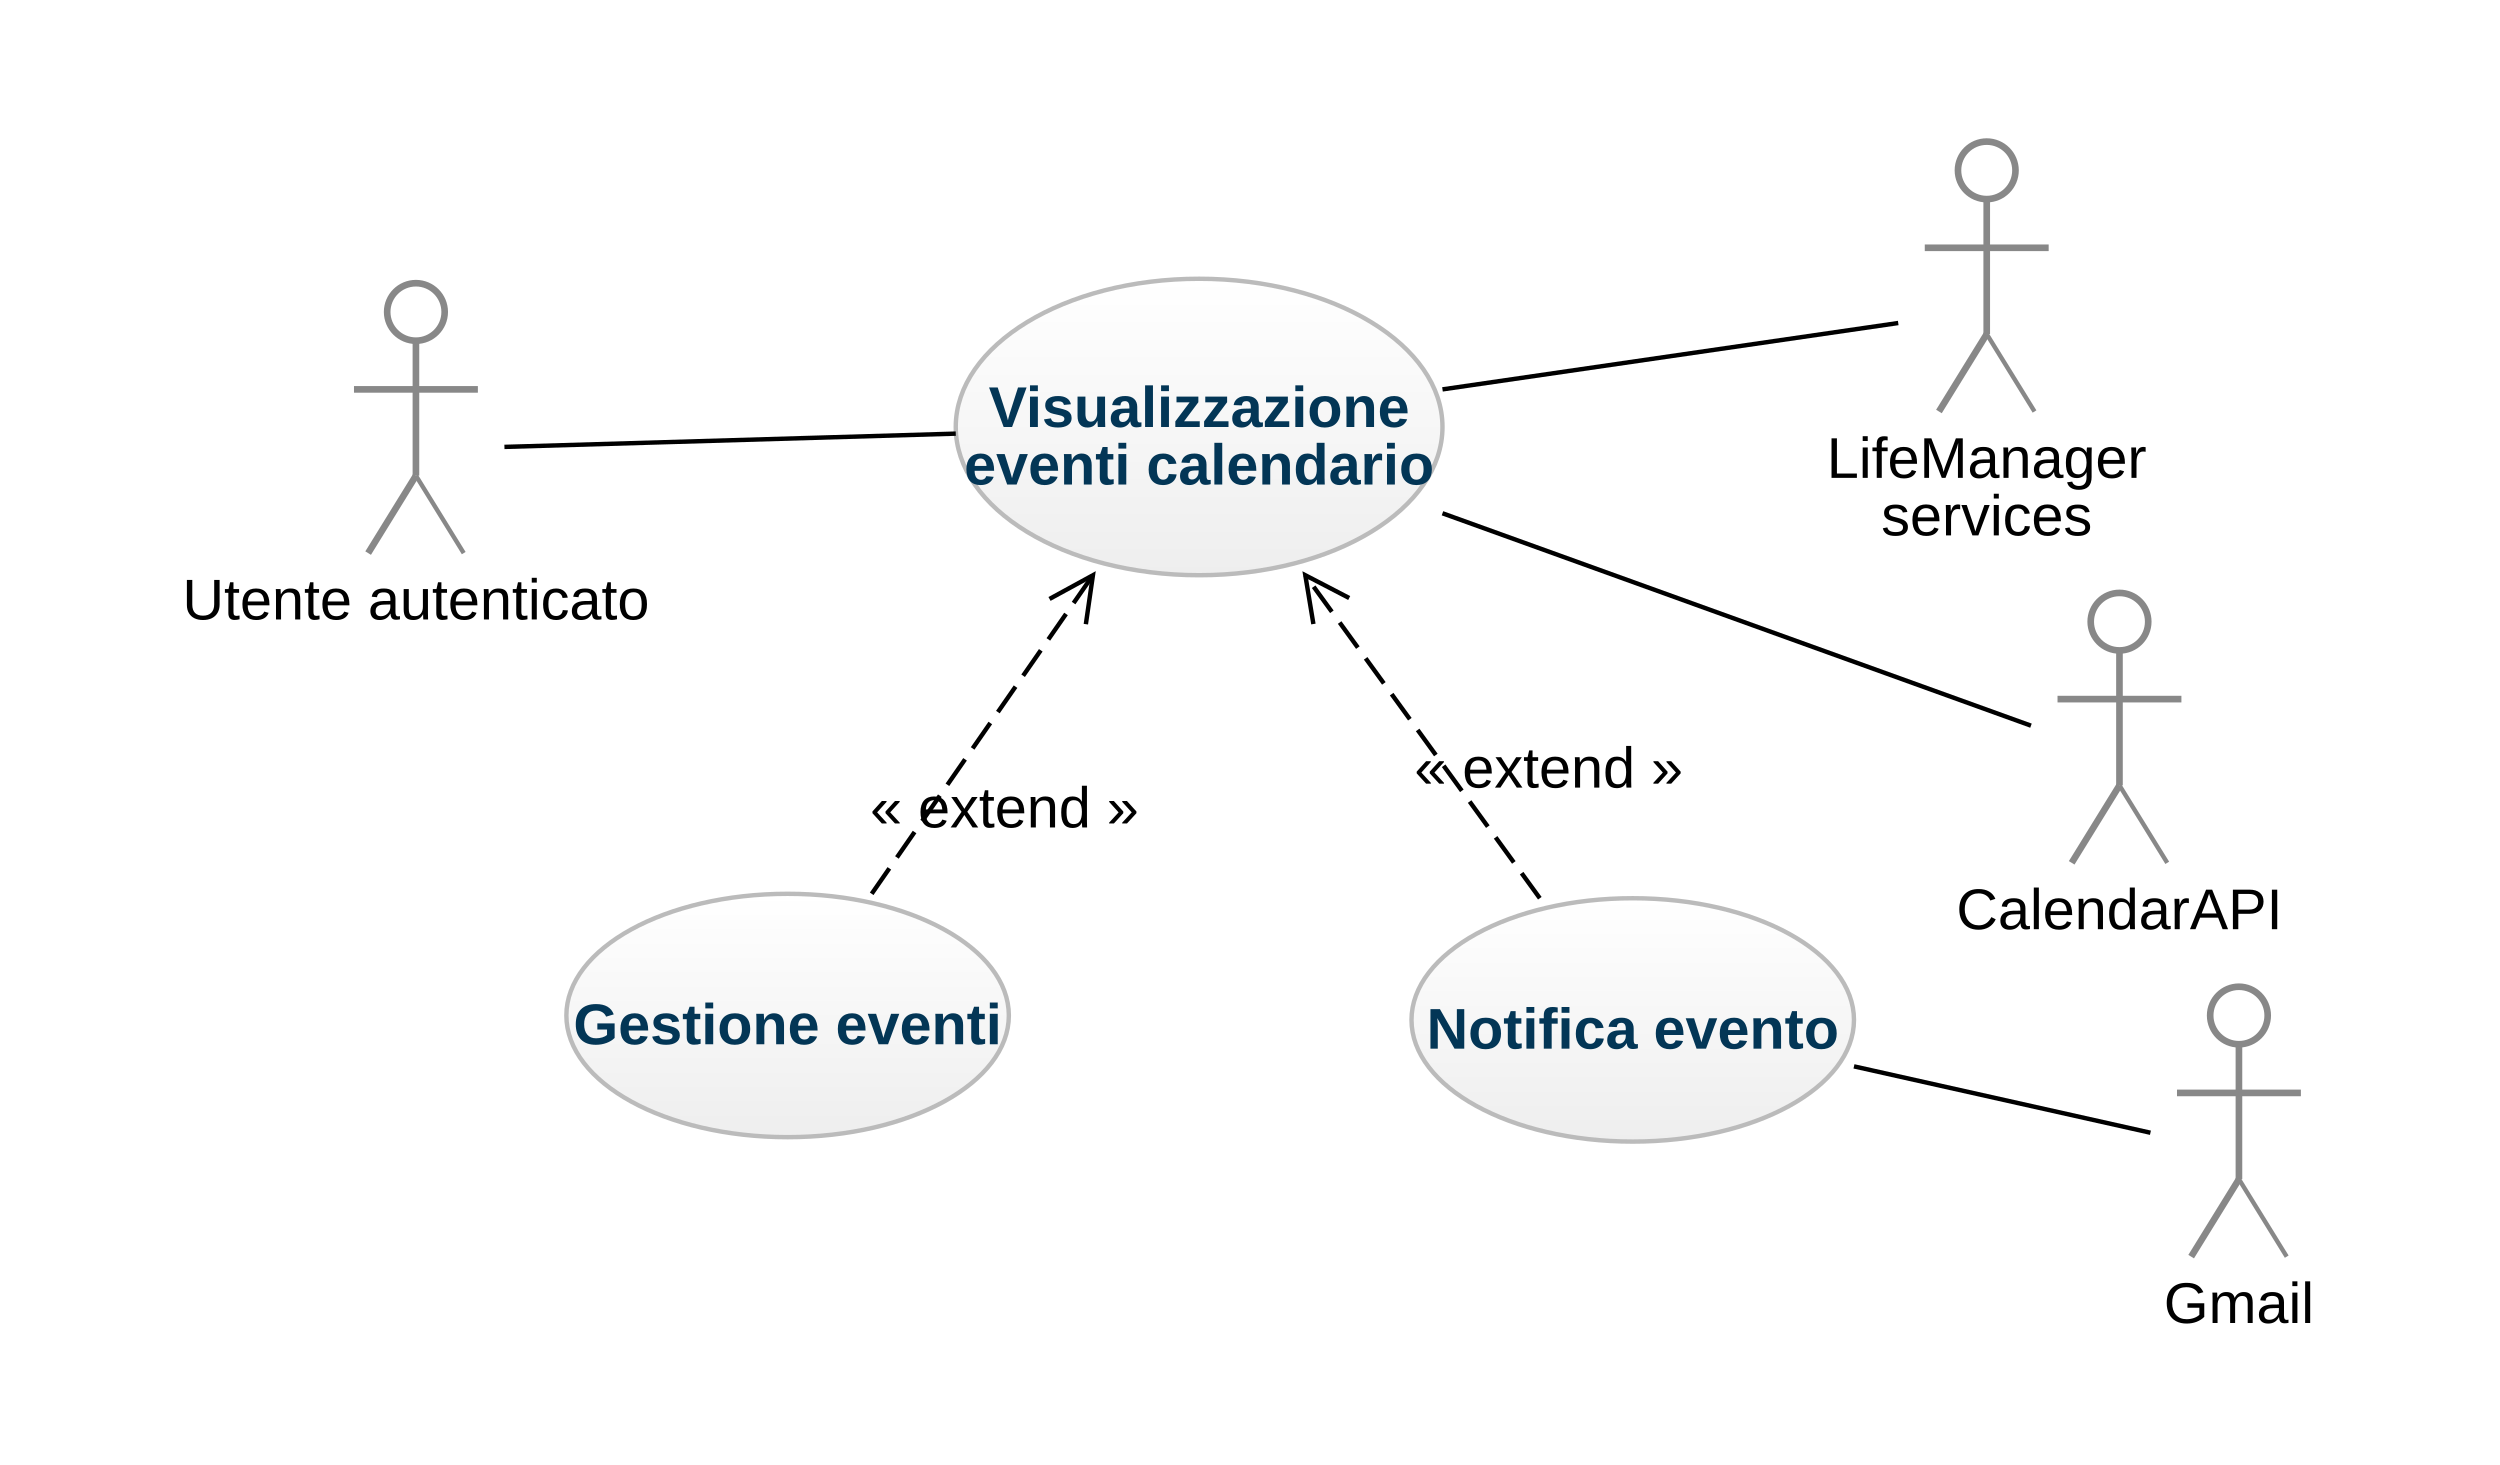
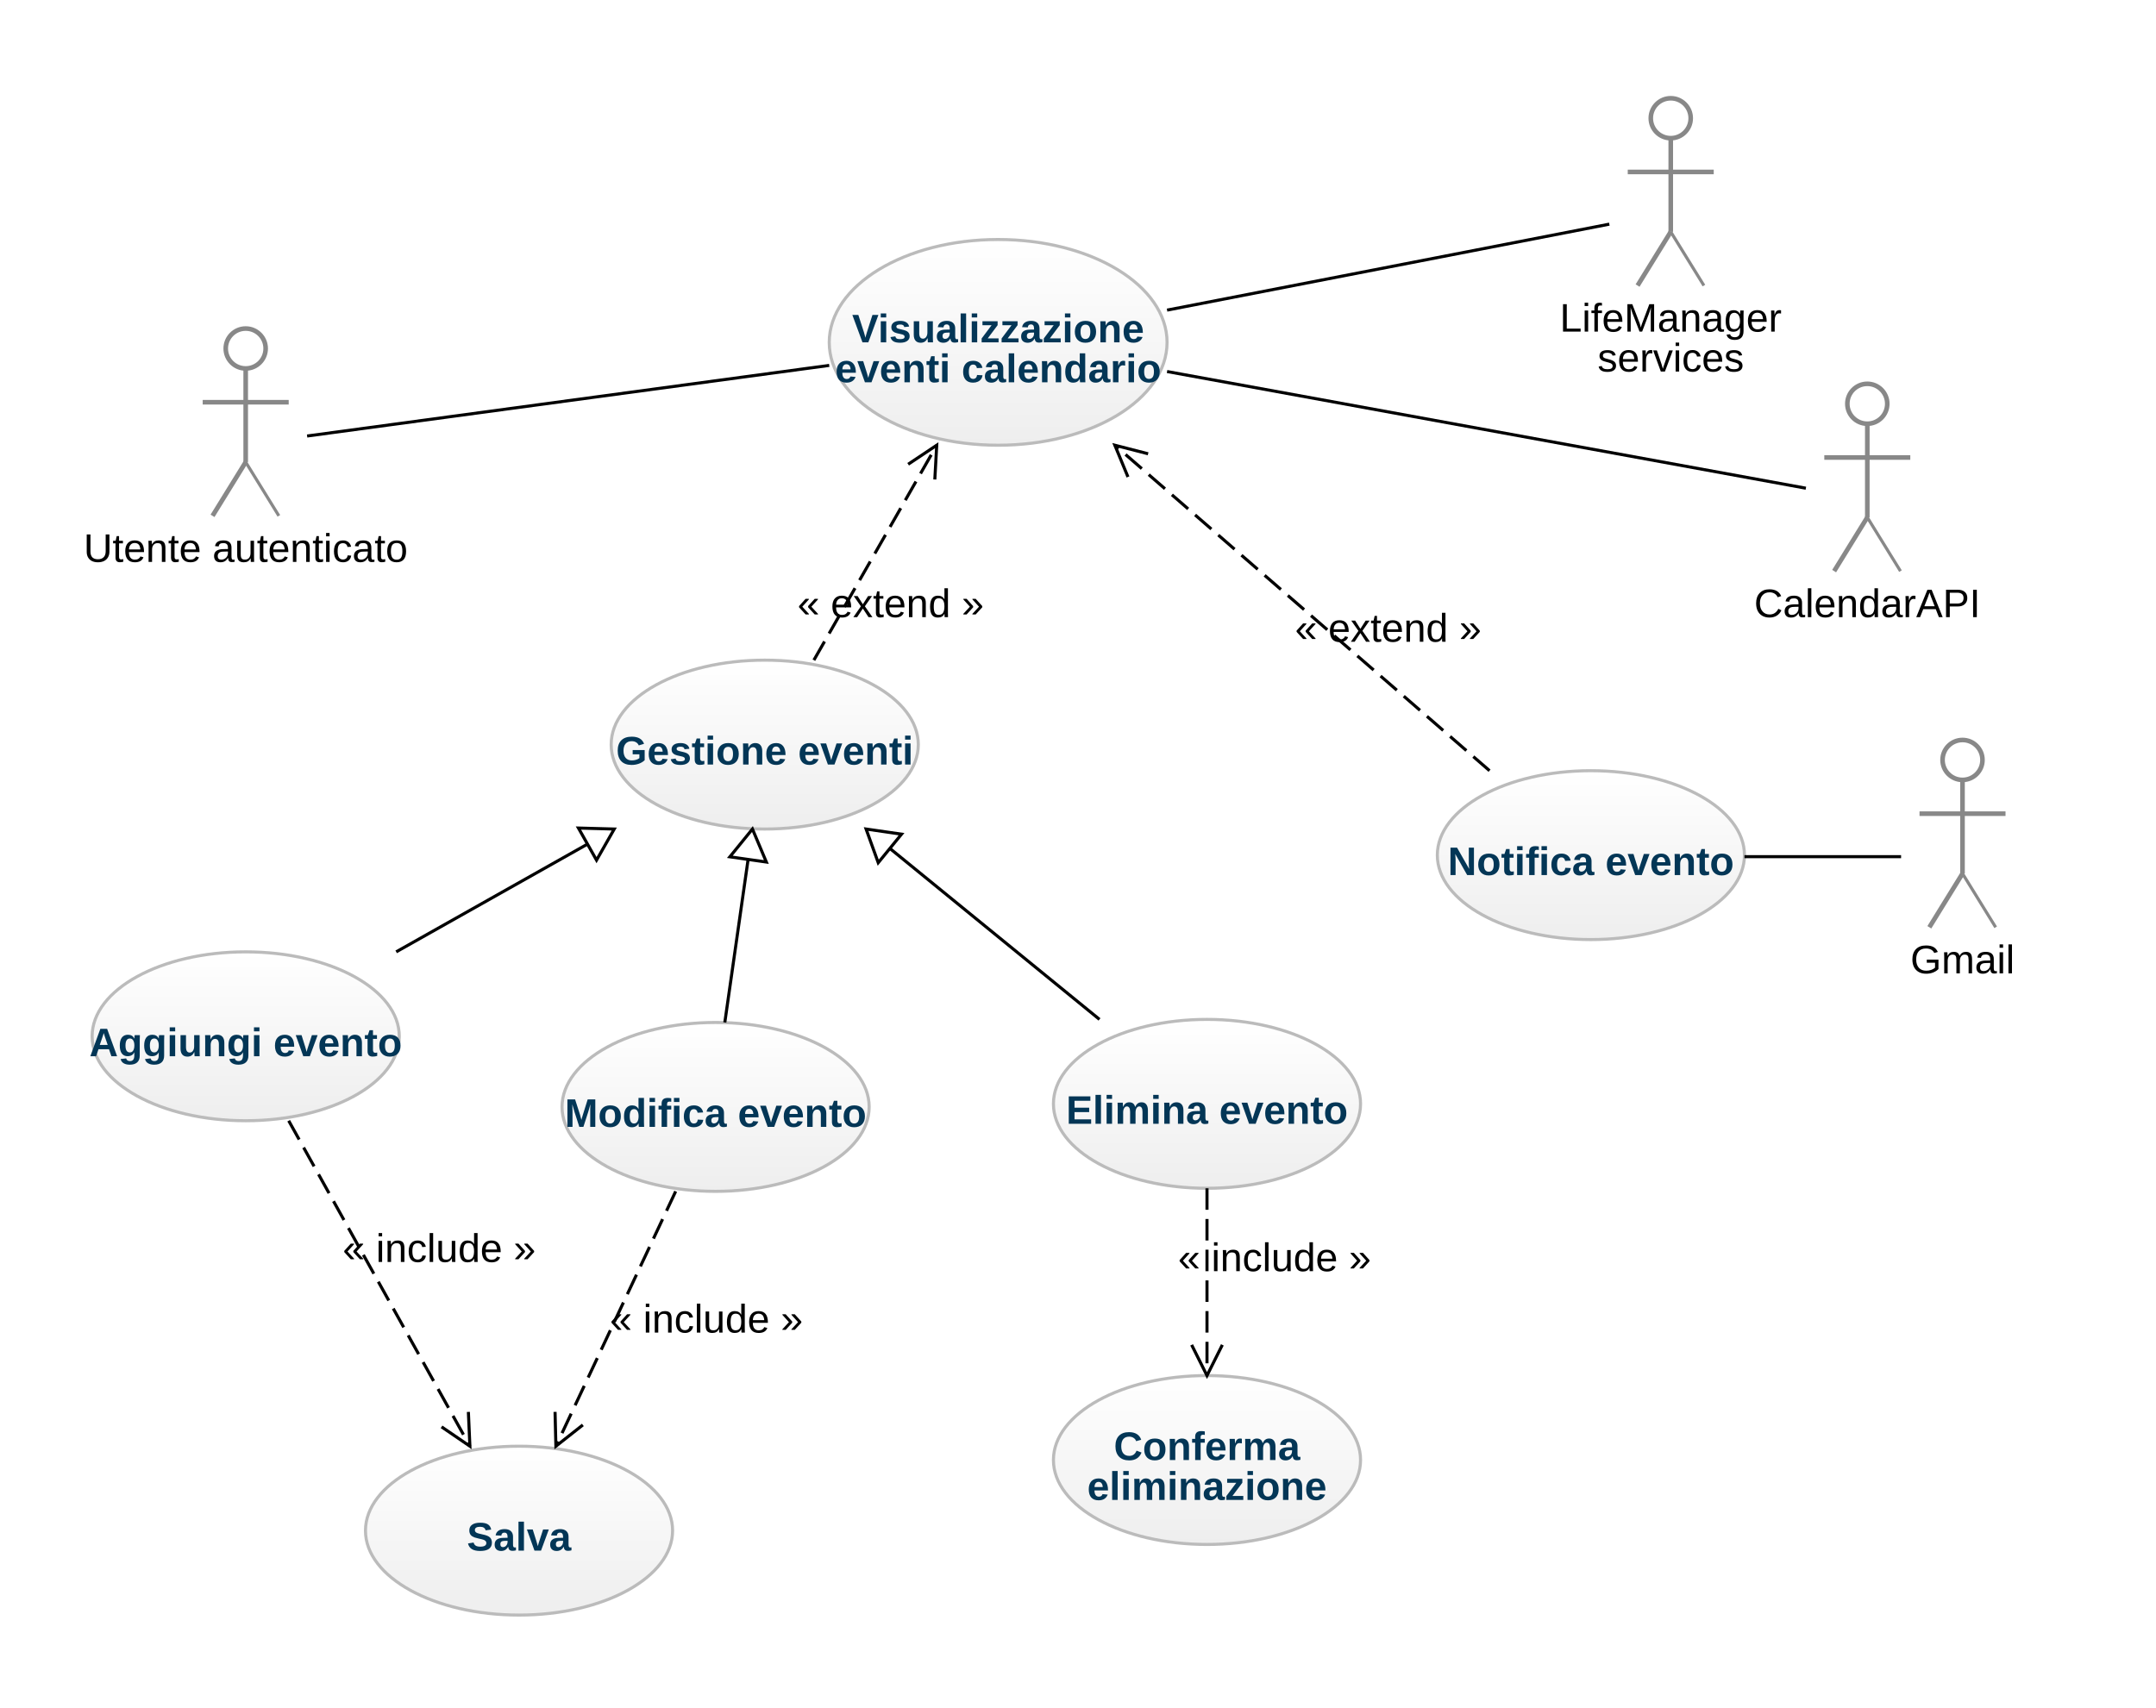
- <svg xmlns="http://www.w3.org/2000/svg" viewBox="82 -13 565 331" width="565.0px" font-size="13" font-family="Arial, LiberationSans" version="1.1" height="331.0px">
+ <svg xmlns="http://www.w3.org/2000/svg" viewBox="55 -28 702 556" width="702.0px" font-size="13" font-family="Arial, LiberationSans" version="1.1" height="556.0px">
  <defs>
    <style type="text/css">svg text {text-rendering: geometricPrecision;}</style>
-     <linearGradient y1="0.0%" x1="0.0%" y2="100.0%" x2="0.0%" id="aaff83da-7ff8-45e2-9370-e4785e740a9a" spreadMethod="pad">
-       <stop stop-opacity="1" offset="0" stop-color="rgb(255, 255, 255)" />
-       <stop stop-opacity="1" offset="100" stop-color="rgb(238, 238, 238)" />
-     </linearGradient>
-     <linearGradient y1="0.0%" x1="0.0%" y2="100.0%" x2="0.0%" id="44946a8a-d42b-4a96-b79d-ae2d1d14eda2" spreadMethod="pad">
-       <stop stop-opacity="1" offset="0" stop-color="rgb(255, 255, 255)" />
-       <stop stop-opacity="1" offset="100" stop-color="rgb(238, 238, 238)" />
-     </linearGradient>
-     <linearGradient y1="0.0%" x1="0.0%" y2="100.0%" x2="0.0%" id="12450116-7b3d-455b-9f25-f759dc15948d" spreadMethod="pad">
-       <stop stop-opacity="1" offset="0" stop-color="rgb(255, 255, 255)" />
-       <stop stop-opacity="1" offset="100" stop-color="rgb(238, 238, 238)" />
-     </linearGradient>
-     <linearGradient y1="0.0%" x1="0.0%" y2="100.0%" x2="0.0%" id="343beb09-8b7f-477f-895d-e5753fc39ba5" spreadMethod="pad">
-       <stop stop-opacity="1" offset="0" stop-color="rgb(255, 255, 255)" />
-       <stop stop-opacity="1" offset="100" stop-color="rgb(238, 238, 238)" />
-     </linearGradient>
-     <linearGradient y1="0.0%" x1="0.0%" y2="100.0%" x2="0.0%" id="e0aa7acd-9a19-4e1f-83bd-f8d3d036f197" spreadMethod="pad">
-       <stop stop-opacity="1" offset="0" stop-color="rgb(255, 255, 255)" />
-       <stop stop-opacity="1" offset="100" stop-color="rgb(238, 238, 238)" />
-     </linearGradient>
-     <linearGradient y1="0.0%" x1="0.0%" y2="100.0%" x2="0.0%" id="2844713f-be5a-47a4-b737-e9688ba8b7dd" spreadMethod="pad">
-       <stop stop-opacity="1" offset="0" stop-color="rgb(255, 255, 255)" />
-       <stop stop-opacity="1" offset="100" stop-color="rgb(238, 238, 238)" />
-     </linearGradient>
-     <linearGradient y1="0.0%" x1="0.0%" y2="100.0%" x2="0.0%" id="dfa76e8d-55d2-409c-b662-5dc722bea366" spreadMethod="pad">
+     <linearGradient y1="0.0%" x1="0.0%" y2="100.0%" x2="0.0%" id="4d70ab25-318e-4dd8-8071-4569e197db9c" spreadMethod="pad">
+       <stop stop-opacity="1" offset="0" stop-color="rgb(255, 255, 255)" />
+       <stop stop-opacity="1" offset="100" stop-color="rgb(238, 238, 238)" />
+     </linearGradient>
+     <linearGradient y1="0.0%" x1="0.0%" y2="100.0%" x2="0.0%" id="9e5fb41f-9671-4903-9850-0a8fa836101e" spreadMethod="pad">
+       <stop stop-opacity="1" offset="0" stop-color="rgb(255, 255, 255)" />
+       <stop stop-opacity="1" offset="100" stop-color="rgb(238, 238, 238)" />
+     </linearGradient>
+     <linearGradient y1="0.0%" x1="0.0%" y2="100.0%" x2="0.0%" id="7812dea0-0917-48e9-892b-0b57f5ed5a9a" spreadMethod="pad">
+       <stop stop-opacity="1" offset="0" stop-color="rgb(255, 255, 255)" />
+       <stop stop-opacity="1" offset="100" stop-color="rgb(238, 238, 238)" />
+     </linearGradient>
+     <linearGradient y1="0.0%" x1="0.0%" y2="100.0%" x2="0.0%" id="f85d8409-5ba0-47de-b14c-6b25208976d2" spreadMethod="pad">
+       <stop stop-opacity="1" offset="0" stop-color="rgb(255, 255, 255)" />
+       <stop stop-opacity="1" offset="100" stop-color="rgb(238, 238, 238)" />
+     </linearGradient>
+     <linearGradient y1="0.0%" x1="0.0%" y2="100.0%" x2="0.0%" id="f34e6572-4634-4b62-b0b0-7d12b57bdd6d" spreadMethod="pad">
+       <stop stop-opacity="1" offset="0" stop-color="rgb(255, 255, 255)" />
+       <stop stop-opacity="1" offset="100" stop-color="rgb(238, 238, 238)" />
+     </linearGradient>
+     <linearGradient y1="0.0%" x1="0.0%" y2="100.0%" x2="0.0%" id="1a1949c1-38fa-40af-80b9-27136c06298f" spreadMethod="pad">
+       <stop stop-opacity="1" offset="0" stop-color="rgb(255, 255, 255)" />
+       <stop stop-opacity="1" offset="100" stop-color="rgb(238, 238, 238)" />
+     </linearGradient>
+     <linearGradient y1="0.0%" x1="0.0%" y2="100.0%" x2="0.0%" id="8d904b5b-4506-4633-800f-0e05c3cf4fc7" spreadMethod="pad">
+       <stop stop-opacity="1" offset="0" stop-color="rgb(255, 255, 255)" />
+       <stop stop-opacity="1" offset="100" stop-color="rgb(238, 238, 238)" />
+     </linearGradient>
+     <linearGradient y1="0.0%" x1="0.0%" y2="100.0%" x2="0.0%" id="0f0c95db-e6c4-4b17-b370-ecb0734207c8" spreadMethod="pad">
+       <stop stop-opacity="1" offset="0" stop-color="rgb(255, 255, 255)" />
+       <stop stop-opacity="1" offset="100" stop-color="rgb(238, 238, 238)" />
+     </linearGradient>
+     <linearGradient y1="0.0%" x1="0.0%" y2="100.0%" x2="0.0%" id="e7eded48-d37c-4091-a2d9-bf12a9366407" spreadMethod="pad">
+       <stop stop-opacity="1" offset="0" stop-color="rgb(255, 255, 255)" />
+       <stop stop-opacity="1" offset="100" stop-color="rgb(238, 238, 238)" />
+     </linearGradient>
+     <linearGradient y1="0.0%" x1="0.0%" y2="100.0%" x2="0.0%" id="a2dafdc9-a258-4dab-8a5c-0df5d2ceabe8" spreadMethod="pad">
+       <stop stop-opacity="1" offset="0" stop-color="rgb(255, 255, 255)" />
+       <stop stop-opacity="1" offset="100" stop-color="rgb(238, 238, 238)" />
+     </linearGradient>
+     <linearGradient y1="0.0%" x1="0.0%" y2="100.0%" x2="0.0%" id="5700e420-1306-4d11-936b-ac1cd56915ec" spreadMethod="pad">
+       <stop stop-opacity="1" offset="0" stop-color="rgb(255, 255, 255)" />
+       <stop stop-opacity="1" offset="100" stop-color="rgb(238, 238, 238)" />
+     </linearGradient>
+     <linearGradient y1="0.0%" x1="0.0%" y2="100.0%" x2="0.0%" id="e332d8ab-a396-4118-b3fa-675264914987" spreadMethod="pad">
      <stop stop-opacity="1" offset="0" stop-color="rgb(255, 255, 255)" />
      <stop stop-opacity="1" offset="100" stop-color="rgb(238, 238, 238)" />
    </linearGradient>
  </defs>
-   <g transform="translate(156.0,49.0)" id="_Udwp0KuCEDuSC69tJHxx4w">
+   <g transform="translate(115.0,77.0)" id="_Udwp0KuCEDuSC69tJHxx4w">
    <circle r="6.5" cx="20.0" cy="8.5" stroke-width="1.5" fill="rgb(255, 255, 255)" stroke="rgb(136, 136, 136)" look="allInOne" />
    <line y1="15.0" x1="20.0" y2="45.5" x2="20.0" stroke-width="1.5" fill="rgb(255, 255, 255)" stroke="rgb(136, 136, 136)" look="allInOne" />
    <line y1="26.0" x1="6.0" y2="26.0" x2="34.0" stroke-width="1.5" fill="rgb(255, 255, 255)" stroke="rgb(136, 136, 136)" look="allInOne" />
    <line y1="45.5" x1="20.0" y2="63.0" x2="9.2" stroke-width="1.5" fill="rgb(255, 255, 255)" stroke="rgb(136, 136, 136)" look="allInOne" />
    <line y1="45.5" x1="20.0" y2="63.0" x2="30.8" fill="rgb(255, 255, 255)" stroke="rgb(136, 136, 136)" look="allInOne" />
    <text text-anchor="middle" x="20.0" y="78.0" font-size="13" font-style="normal" fill="rgb(0, 0, 0)">Utente autenticato</text>
  </g>
-   <g transform="translate(298.0,50.0)" id="_lvWGYKuCEDuSC69tJHxx4w">
-     <ellipse cx="55.0" cy="33.5" rx="55.0" ry="33.5" stroke-width="1.0" fill="url(#aaff83da-7ff8-45e2-9370-e4785e740a9a)" stroke="rgb(187, 187, 187)" look="allInOne" />
+   <g transform="translate(325.0,50.0)" id="_lvWGYKuCEDuSC69tJHxx4w">
+     <ellipse cx="55.0" cy="33.5" rx="55.0" ry="33.5" stroke-width="1.0" fill="url(#4d70ab25-318e-4dd8-8071-4569e197db9c)" stroke="rgb(187, 187, 187)" look="allInOne" />
    <g transform="translate(0.0,20.5)">
      <g transform="translate(0.0,0.0)">
        <text font-weight="bold" text-anchor="middle" x="55.0" y="13.0" font-size="13" fill="rgb(3, 54, 86)">Visualizzazione</text>
        <text font-weight="bold" text-anchor="middle" x="55.0" y="26.0" font-size="13" fill="rgb(3, 54, 86)">eventi calendario</text>
      </g>
    </g>
  </g>
-   <g transform="translate(511.0,17.0)" id="_qpMKMKuCEDuSC69tJHxx4w">
+   <g transform="translate(579.0,2.0)" id="_qpMKMKuCEDuSC69tJHxx4w">
    <circle r="6.5" cx="20.0" cy="8.5" stroke-width="1.5" fill="rgb(255, 255, 255)" stroke="rgb(136, 136, 136)" look="allInOne" />
    <line y1="15.0" x1="20.0" y2="45.5" x2="20.0" stroke-width="1.5" fill="rgb(255, 255, 255)" stroke="rgb(136, 136, 136)" look="allInOne" />
    <line y1="26.0" x1="6.0" y2="26.0" x2="34.0" stroke-width="1.5" fill="rgb(255, 255, 255)" stroke="rgb(136, 136, 136)" look="allInOne" />
    <line y1="45.5" x1="20.0" y2="63.0" x2="9.2" stroke-width="1.5" fill="rgb(255, 255, 255)" stroke="rgb(136, 136, 136)" look="allInOne" />
    <line y1="45.5" x1="20.0" y2="63.0" x2="30.8" fill="rgb(255, 255, 255)" stroke="rgb(136, 136, 136)" look="allInOne" />
    <text text-anchor="middle" x="20.0" y="78.0" font-size="13" font-style="normal" fill="rgb(0, 0, 0)">LifeManager</text>
    <text text-anchor="middle" x="20.0" y="91.0" font-size="13" font-style="normal" fill="rgb(0, 0, 0)">services</text>
  </g>
-   <g transform="translate(541.0,119.0)" id="_uPgJkKuCEDuSC69tJHxx4w">
+   <g transform="translate(643.0,95.0)" id="_uPgJkKuCEDuSC69tJHxx4w">
    <circle r="6.5" cx="20.0" cy="8.5" stroke-width="1.5" fill="rgb(255, 255, 255)" stroke="rgb(136, 136, 136)" look="allInOne" />
    <line y1="15.0" x1="20.0" y2="45.5" x2="20.0" stroke-width="1.5" fill="rgb(255, 255, 255)" stroke="rgb(136, 136, 136)" look="allInOne" />
    <line y1="26.0" x1="6.0" y2="26.0" x2="34.0" stroke-width="1.5" fill="rgb(255, 255, 255)" stroke="rgb(136, 136, 136)" look="allInOne" />
    <line y1="45.5" x1="20.0" y2="63.0" x2="9.2" stroke-width="1.5" fill="rgb(255, 255, 255)" stroke="rgb(136, 136, 136)" look="allInOne" />
    <line y1="45.5" x1="20.0" y2="63.0" x2="30.8" fill="rgb(255, 255, 255)" stroke="rgb(136, 136, 136)" look="allInOne" />
    <text text-anchor="middle" x="20.0" y="78.0" font-size="13" font-style="normal" fill="rgb(0, 0, 0)">CalendarAPI</text>
  </g>
-   <g transform="translate(210.0,189.0)" id="_6Te40KuCEDuSC69tJHxx4w">
-     <ellipse cx="50.0" cy="27.5" rx="50.0" ry="27.5" stroke-width="1.0" fill="url(#44946a8a-d42b-4a96-b79d-ae2d1d14eda2)" stroke="rgb(187, 187, 187)" look="allInOne" />
+   <g transform="translate(254.0,187.0)" id="_6Te40KuCEDuSC69tJHxx4w">
+     <ellipse cx="50.0" cy="27.5" rx="50.0" ry="27.5" stroke-width="1.0" fill="url(#9e5fb41f-9671-4903-9850-0a8fa836101e)" stroke="rgb(187, 187, 187)" look="allInOne" />
    <g transform="translate(0.0,21.0)">
      <g transform="translate(0.0,0.0)">
        <text font-weight="bold" text-anchor="middle" x="50.0" y="13.0" font-size="13" fill="rgb(3, 54, 86)">Gestione eventi</text>
      </g>
    </g>
  </g>
-   <g transform="translate(401.0,190.0)" id="_C5AkMKuDEDuSC69tJHxx4w">
-     <ellipse cx="50.0" cy="27.5" rx="50.0" ry="27.5" stroke-width="1.0" fill="url(#12450116-7b3d-455b-9f25-f759dc15948d)" stroke="rgb(187, 187, 187)" look="allInOne" />
+   <g transform="translate(523.0,223.0)" id="_C5AkMKuDEDuSC69tJHxx4w">
+     <ellipse cx="50.0" cy="27.5" rx="50.0" ry="27.5" stroke-width="1.0" fill="url(#7812dea0-0917-48e9-892b-0b57f5ed5a9a)" stroke="rgb(187, 187, 187)" look="allInOne" />
    <g transform="translate(0.0,21.0)">
      <g transform="translate(0.0,0.0)">
        <text font-weight="bold" text-anchor="middle" x="50.0" y="13.0" font-size="13" fill="rgb(3, 54, 86)">Notifica evento</text>
      </g>
    </g>
  </g>
-   <g transform="translate(568.0,208.0)" id="_PJh6oKuDEDuSC69tJHxx4w">
+   <g transform="translate(674.0,211.0)" id="_PJh6oKuDEDuSC69tJHxx4w">
    <circle r="6.5" cx="20.0" cy="8.5" stroke-width="1.5" fill="rgb(255, 255, 255)" stroke="rgb(136, 136, 136)" look="allInOne" />
    <line y1="15.0" x1="20.0" y2="45.5" x2="20.0" stroke-width="1.5" fill="rgb(255, 255, 255)" stroke="rgb(136, 136, 136)" look="allInOne" />
    <line y1="26.0" x1="6.0" y2="26.0" x2="34.0" stroke-width="1.5" fill="rgb(255, 255, 255)" stroke="rgb(136, 136, 136)" look="allInOne" />
    <line y1="45.5" x1="20.0" y2="63.0" x2="9.2" stroke-width="1.5" fill="rgb(255, 255, 255)" stroke="rgb(136, 136, 136)" look="allInOne" />
    <line y1="45.5" x1="20.0" y2="63.0" x2="30.8" fill="rgb(255, 255, 255)" stroke="rgb(136, 136, 136)" look="allInOne" />
    <text text-anchor="middle" x="20.0" y="78.0" font-size="13" font-style="normal" fill="rgb(0, 0, 0)">Gmail</text>
  </g>
-   <g transform="translate(112.0,102.0)" id="_oIaPgKuCEDuSC69tJHxx4w" />
-   <g transform="translate(319.0,83.0)" id="_tnRE4KuCEDuSC69tJHxx4w" />
-   <g transform="translate(361.0,142.0)" id="_wBbaMKuCEDuSC69tJHxx4w" />
-   <text text-anchor="middle" x="309.0" y="174.0" fill="rgb(0, 0, 0)">« extend »</text>
-   <g transform="translate(472.0,251.0)" id="_QUqRAKuDEDuSC69tJHxx4w" />
-   <text text-anchor="middle" x="432.0" y="165.0" fill="rgb(0, 0, 0)">« extend »</text>
+   <g transform="translate(85.0,282.0)" id="_EyIpALBlEDuFNLL2BAHL_w">
+     <ellipse cx="50.0" cy="27.5" rx="50.0" ry="27.5" stroke-width="1.0" fill="url(#f85d8409-5ba0-47de-b14c-6b25208976d2)" stroke="rgb(187, 187, 187)" look="allInOne" />
+     <g transform="translate(0.0,21.0)">
+       <g transform="translate(0.0,0.0)">
+         <text font-weight="bold" text-anchor="middle" x="50.0" y="13.0" font-size="13" fill="rgb(3, 54, 86)">Aggiungi evento</text>
+       </g>
+     </g>
+   </g>
+   <g transform="translate(238.0,305.0)" id="_HXHHMLBlEDuFNLL2BAHL_w">
+     <ellipse cx="50.0" cy="27.5" rx="50.0" ry="27.5" stroke-width="1.0" fill="url(#f34e6572-4634-4b62-b0b0-7d12b57bdd6d)" stroke="rgb(187, 187, 187)" look="allInOne" />
+     <g transform="translate(0.0,21.0)">
+       <g transform="translate(0.0,0.0)">
+         <text font-weight="bold" text-anchor="middle" x="50.0" y="13.0" font-size="13" fill="rgb(3, 54, 86)">Modifica evento</text>
+       </g>
+     </g>
+   </g>
+   <g transform="translate(398.0,304.0)" id="_NhJAgLBlEDuFNLL2BAHL_w">
+     <ellipse cx="50.0" cy="27.5" rx="50.0" ry="27.5" stroke-width="1.0" fill="url(#1a1949c1-38fa-40af-80b9-27136c06298f)" stroke="rgb(187, 187, 187)" look="allInOne" />
+     <g transform="translate(0.0,21.0)">
+       <g transform="translate(0.0,0.0)">
+         <text font-weight="bold" text-anchor="middle" x="50.0" y="13.0" font-size="13" fill="rgb(3, 54, 86)"> Elimina evento</text>
+       </g>
+     </g>
+   </g>
+   <g transform="translate(174.0,443.0)" id="_Z_4ZILBlEDuFNLL2BAHL_w">
+     <ellipse cx="50.0" cy="27.5" rx="50.0" ry="27.5" stroke-width="1.0" fill="url(#8d904b5b-4506-4633-800f-0e05c3cf4fc7)" stroke="rgb(187, 187, 187)" look="allInOne" />
+     <g transform="translate(0.0,21.0)">
+       <g transform="translate(0.0,0.0)">
+         <text font-weight="bold" text-anchor="middle" x="50.0" y="13.0" font-size="13" fill="rgb(3, 54, 86)">Salva</text>
+       </g>
+     </g>
+   </g>
+   <g transform="translate(398.0,420.0)" id="_vBWn0LBlEDuFNLL2BAHL_w">
+     <ellipse cx="50.0" cy="27.5" rx="50.0" ry="27.5" stroke-width="1.0" fill="url(#0f0c95db-e6c4-4b17-b370-ecb0734207c8)" stroke="rgb(187, 187, 187)" look="allInOne" />
+     <g transform="translate(0.0,14.5)">
+       <g transform="translate(0.0,0.0)">
+         <text font-weight="bold" text-anchor="middle" x="50.0" y="13.0" font-size="13" fill="rgb(3, 54, 86)">Conferma</text>
+         <text font-weight="bold" text-anchor="middle" x="50.0" y="26.0" font-size="13" fill="rgb(3, 54, 86)">eliminazione</text>
+       </g>
+     </g>
+   </g>
+   <g transform="translate(105.0,118.0)" id="_oIaPgKuCEDuSC69tJHxx4w" />
+   <g transform="translate(366.0,74.0)" id="_tnRE4KuCEDuSC69tJHxx4w" />
+   <g transform="translate(425.0,127.0)" id="_wBbaMKuCEDuSC69tJHxx4w" />
+   <text text-anchor="middle" x="345.0" y="173.0" fill="rgb(0, 0, 0)">« extend »</text>
+   <g transform="translate(586.0,266.0)" id="_QUqRAKuDEDuSC69tJHxx4w" />
+   <text text-anchor="middle" x="507.0" y="181.0" fill="rgb(0, 0, 0)">« extend »</text>
+   <text text-anchor="middle" x="198.0" y="383.0" fill="rgb(0, 0, 0)">« include »</text>
+   <text text-anchor="middle" x="285.0" y="406.0" fill="rgb(0, 0, 0)">« include »</text>
+   <text text-anchor="middle" x="470.0" y="386.0" fill="rgb(0, 0, 0)">« include »</text>
  <g id="_oIS6wKuCEDuSC69tJHxx4w">
-     <line y1="88.0" x1="196.0" y2="85.0" x2="298.0" id="_oIVXAauCEDuSC69tJHxx4w" stroke-width="1.0" fill="none" stroke="rgb(0, 0, 0)" />
+     <line y1="114.0" x1="155.0" y2="91.0" x2="325.0" id="_oIVXAauCEDuSC69tJHxx4w" stroke-width="1.0" fill="none" stroke="rgb(0, 0, 0)" />
  </g>
  <g id="_tnJwIKuCEDuSC69tJHxx4w">
-     <line y1="60.0" x1="511.0" y2="75.0" x2="408.0" id="_tnMMYquCEDuSC69tJHxx4w" stroke-width="1.0" fill="none" stroke="rgb(0, 0, 0)" />
+     <line y1="45.0" x1="579.0" y2="73.0" x2="435.0" id="_tnMMYquCEDuSC69tJHxx4w" stroke-width="1.0" fill="none" stroke="rgb(0, 0, 0)" />
  </g>
  <g id="_wBV6oKuCEDuSC69tJHxx4w">
-     <line y1="151.0" x1="541.0" y2="103.0" x2="408.0" id="_wBYW4quCEDuSC69tJHxx4w" stroke-width="1.0" fill="none" stroke="rgb(0, 0, 0)" />
+     <line y1="131.0" x1="643.0" y2="93.0" x2="435.0" id="_wBYW4quCEDuSC69tJHxx4w" stroke-width="1.0" fill="none" stroke="rgb(0, 0, 0)" />
  </g>
  <g id="_87yX0KuCEDuSC69tJHxx4w">
-     <line y1="189.0" x1="279.0" y2="117.0" x2="329.0" stroke-dasharray="7, 3" id="_8700EquCEDuSC69tJHxx4w" stroke-width="1.0" fill="none" stroke="rgb(0, 0, 0)" />
-     <polyline transform="translate(329.0,117.0) rotate(34.77783)" stroke-width="1.0" fill="none" stroke="rgb(0, 0, 0)" points="-5.0,10.0 0.0,0.0 5.0,10.0" />
+     <line y1="187.0" x1="320.0" y2="117.0" x2="360.0" stroke-dasharray="7, 3" id="_8700EquCEDuSC69tJHxx4w" stroke-width="1.0" fill="none" stroke="rgb(0, 0, 0)" />
+     <polyline transform="translate(360.0,117.0) rotate(29.74488)" stroke-width="1.0" fill="none" stroke="rgb(0, 0, 0)" points="-5.0,10.0 0.0,0.0 5.0,10.0" />
  </g>
  <g id="_QUi8QKuDEDuSC69tJHxx4w">
-     <line y1="228.0" x1="501.0" y2="243.0" x2="568.0" id="_QUlYgauDEDuSC69tJHxx4w" stroke-width="1.0" fill="none" stroke="rgb(0, 0, 0)" />
+     <line y1="251.0" x1="623.0" y2="251.0" x2="674.0" id="_QUlYgauDEDuSC69tJHxx4w" stroke-width="1.0" fill="none" stroke="rgb(0, 0, 0)" />
  </g>
  <g id="_iE9a8LBGEDuFNLL2BAHL_w">
-     <line y1="190.0" x1="430.0" y2="117.0" x2="377.0" stroke-dasharray="7, 3" id="_iFJoMbBGEDuFNLL2BAHL_w" stroke-width="1.0" fill="none" stroke="rgb(0, 0, 0)" />
-     <polyline transform="translate(377.0,117.0) rotate(-35.98068)" stroke-width="1.0" fill="none" stroke="rgb(0, 0, 0)" points="-5.0,10.0 0.0,0.0 5.0,10.0" />
+     <line y1="223.0" x1="540.0" y2="117.0" x2="418.0" stroke-dasharray="7, 3" id="_iFJoMbBGEDuFNLL2BAHL_w" stroke-width="1.0" fill="none" stroke="rgb(0, 0, 0)" />
+     <polyline transform="translate(418.0,117.0) rotate(-49.01418)" stroke-width="1.0" fill="none" stroke="rgb(0, 0, 0)" points="-5.0,10.0 0.0,0.0 5.0,10.0" />
+   </g>
+   <g id="_d32wQLBlEDuFNLL2BAHL_w">
+     <line y1="337.0" x1="149.0" y2="443.0" x2="208.0" stroke-dasharray="7, 3" id="_d36aoLBlEDuFNLL2BAHL_w" stroke-width="1.0" fill="none" stroke="rgb(0, 0, 0)" />
+     <polyline transform="translate(208.0,443.0) rotate(150.8995)" stroke-width="1.0" fill="none" stroke="rgb(0, 0, 0)" points="-5.0,10.0 0.0,0.0 5.0,10.0" />
+   </g>
+   <g id="_ehUkALBlEDuFNLL2BAHL_w">
+     <line y1="360.0" x1="275.0" y2="443.0" x2="236.0" stroke-dasharray="7, 3" id="_ehXnUbBlEDuFNLL2BAHL_w" stroke-width="1.0" fill="none" stroke="rgb(0, 0, 0)" />
+     <polyline transform="translate(236.0,443.0) rotate(-154.8321)" stroke-width="1.0" fill="none" stroke="rgb(0, 0, 0)" points="-5.0,10.0 0.0,0.0 5.0,10.0" />
+   </g>
+   <g id="_zJ38YLBlEDuFNLL2BAHL_w">
+     <line y1="359.0" x1="448.0" y2="420.0" x2="448.0" stroke-dasharray="7, 3" id="_zJ6_sLBlEDuFNLL2BAHL_w" stroke-width="1.0" fill="none" stroke="rgb(0, 0, 0)" />
+     <polyline transform="translate(448.0,420.0) rotate(-180.0)" stroke-width="1.0" fill="none" stroke="rgb(0, 0, 0)" points="-5.0,10.0 0.0,0.0 5.0,10.0" />
+   </g>
+   <g id="_mozrsLBpEDuFNLL2BAHL_w">
+     <line y1="282.0" x1="184.0" y2="242.0" x2="255.0" id="_mo81orBpEDuFNLL2BAHL_w" stroke-width="1.0" fill="none" stroke="rgb(0, 0, 0)" />
+     <polygon transform="translate(255.0,242.0) rotate(60.60395)" stroke-width="1.0" fill="rgb(255, 255, 255)" stroke="rgb(0, 0, 0)" points="-6.0,10.0 0.0,0.0 6.0,10.0" />
+   </g>
+   <g id="_nydbYLBpEDuFNLL2BAHL_w">
+     <line y1="305.0" x1="291.0" y2="242.0" x2="300.0" id="_nymlULBpEDuFNLL2BAHL_w" stroke-width="1.0" fill="none" stroke="rgb(0, 0, 0)" />
+     <polygon transform="translate(300.0,242.0) rotate(8.130102)" stroke-width="1.0" fill="rgb(255, 255, 255)" stroke="rgb(0, 0, 0)" points="-6.0,10.0 0.0,0.0 6.0,10.0" />
+   </g>
+   <g id="_o0RdsLBpEDuFNLL2BAHL_w">
+     <line y1="304.0" x1="413.0" y2="242.0" x2="337.0" id="_o0ZZgrBpEDuFNLL2BAHL_w" stroke-width="1.0" fill="none" stroke="rgb(0, 0, 0)" />
+     <polygon transform="translate(337.0,242.0) rotate(-50.7928)" stroke-width="1.0" fill="rgb(255, 255, 255)" stroke="rgb(0, 0, 0)" points="-6.0,10.0 0.0,0.0 6.0,10.0" />
  </g>
</svg>
